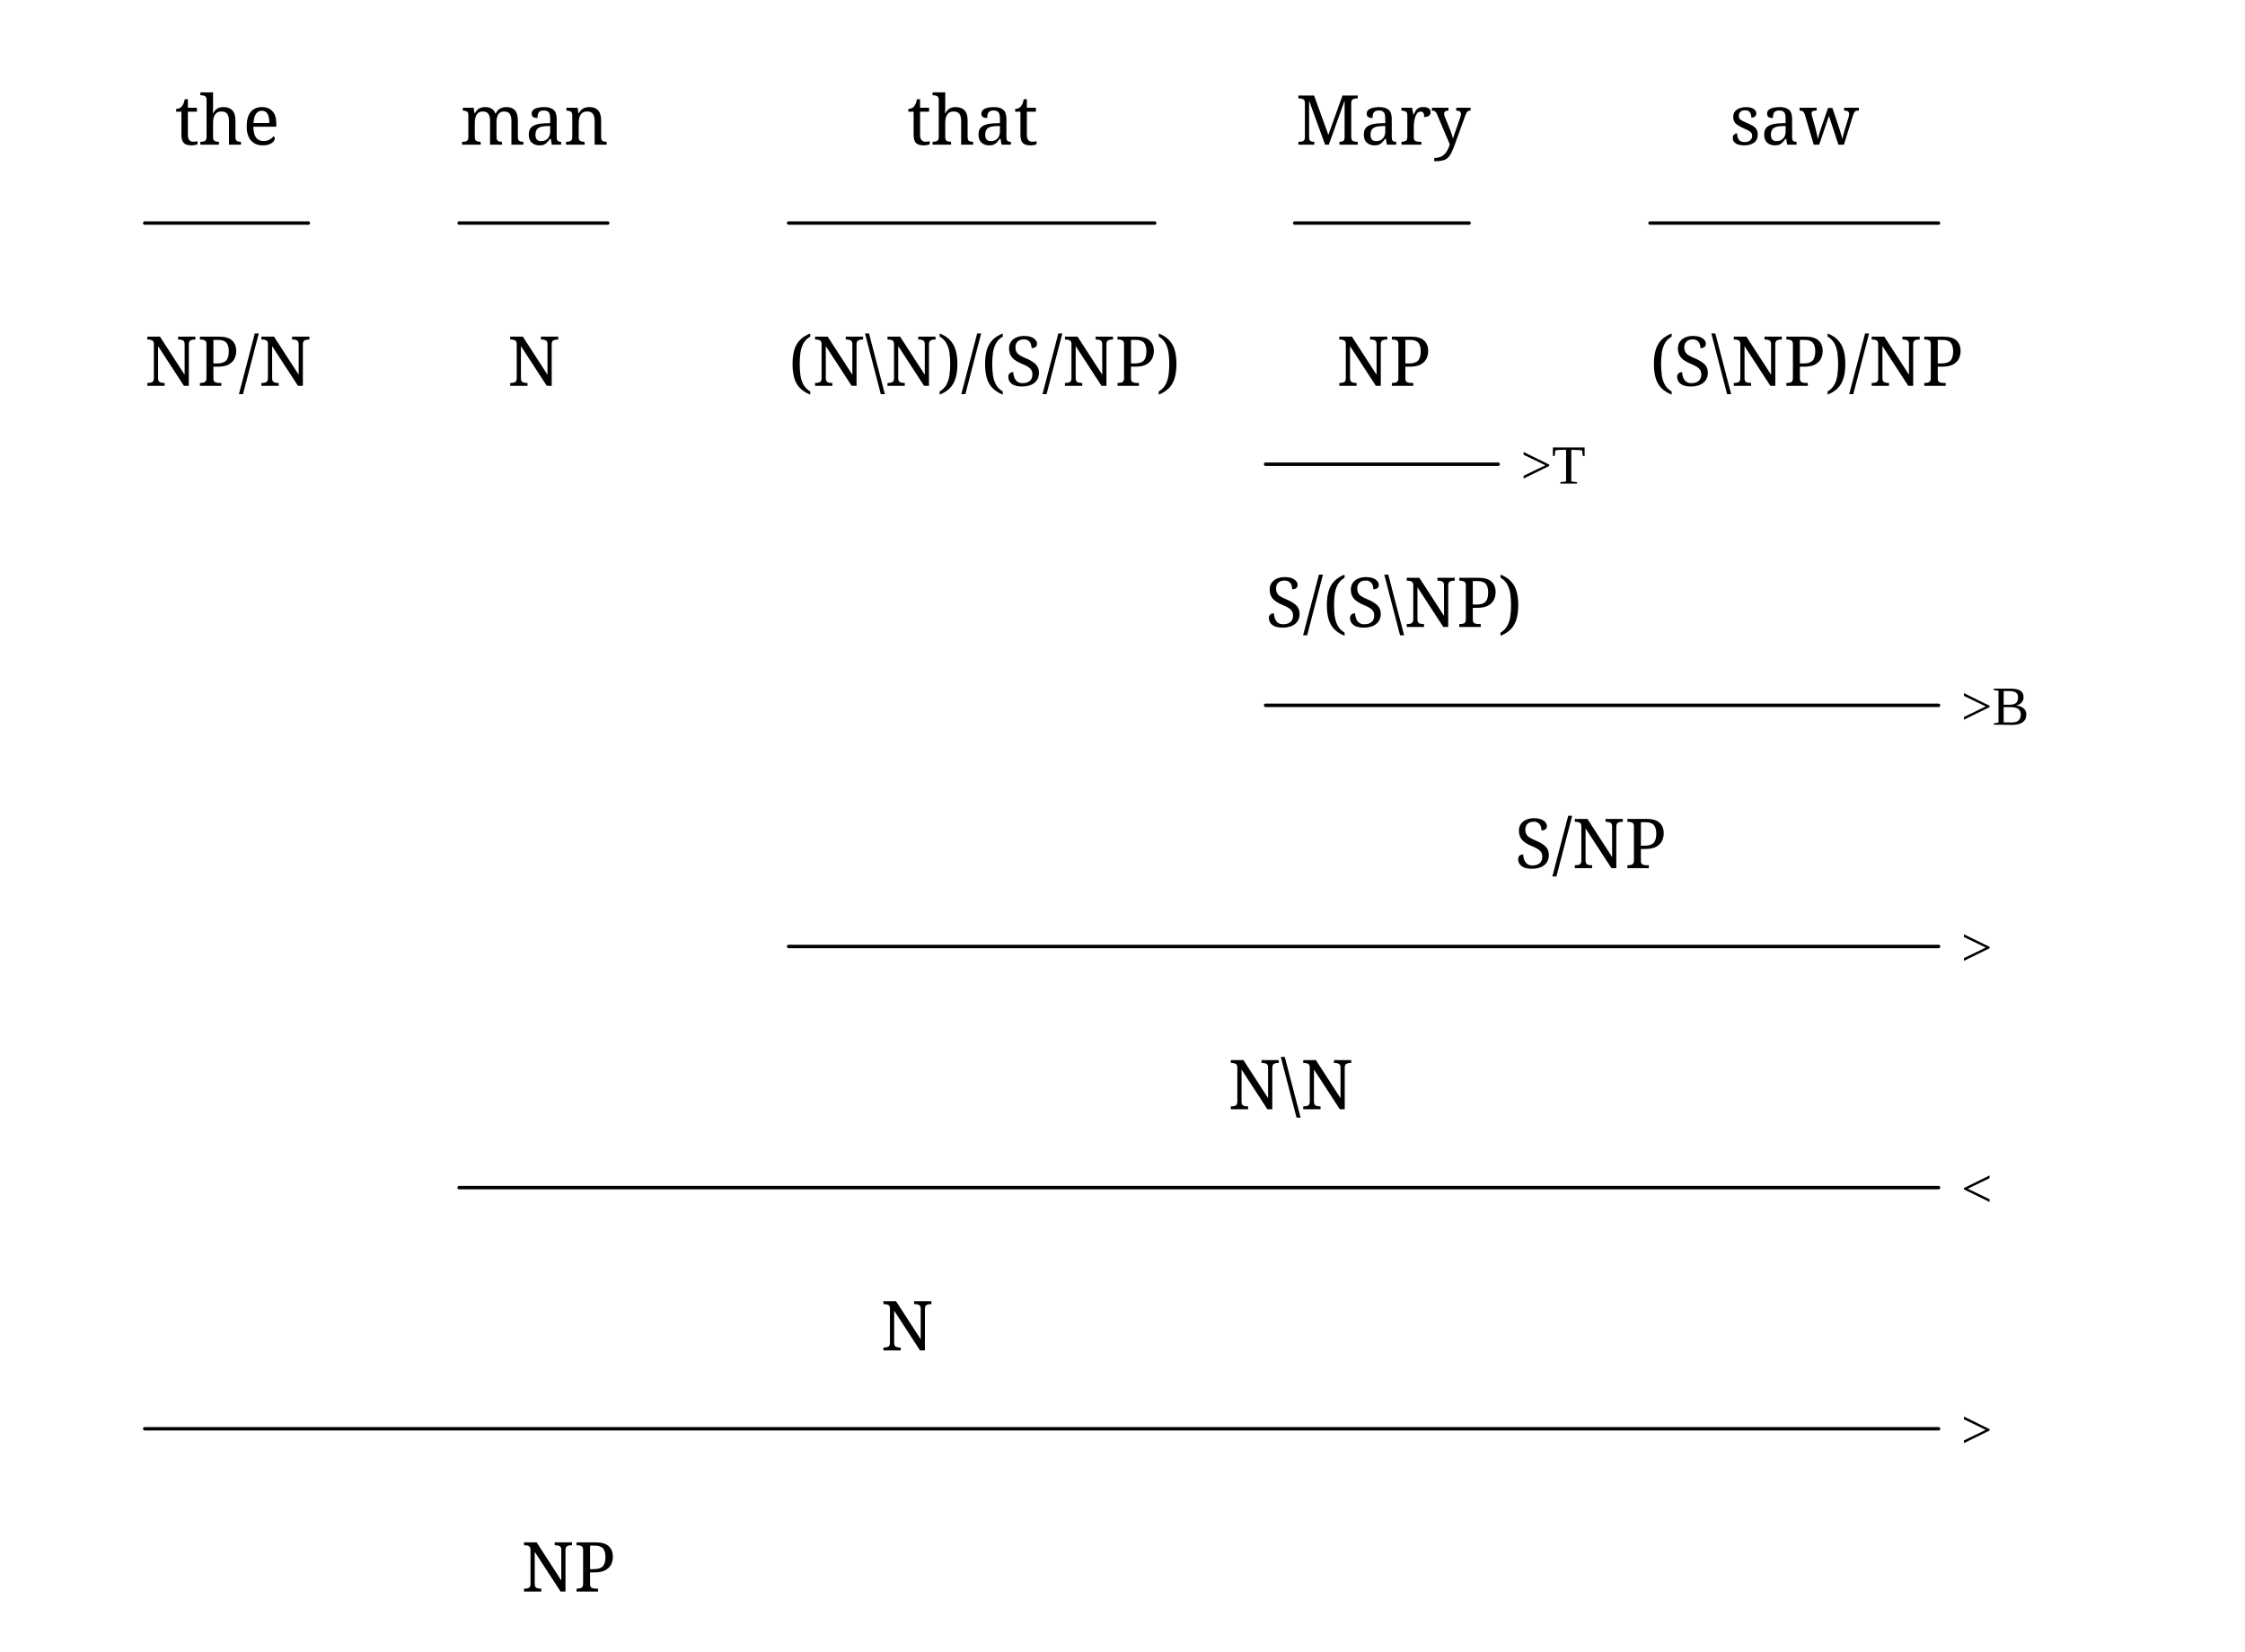
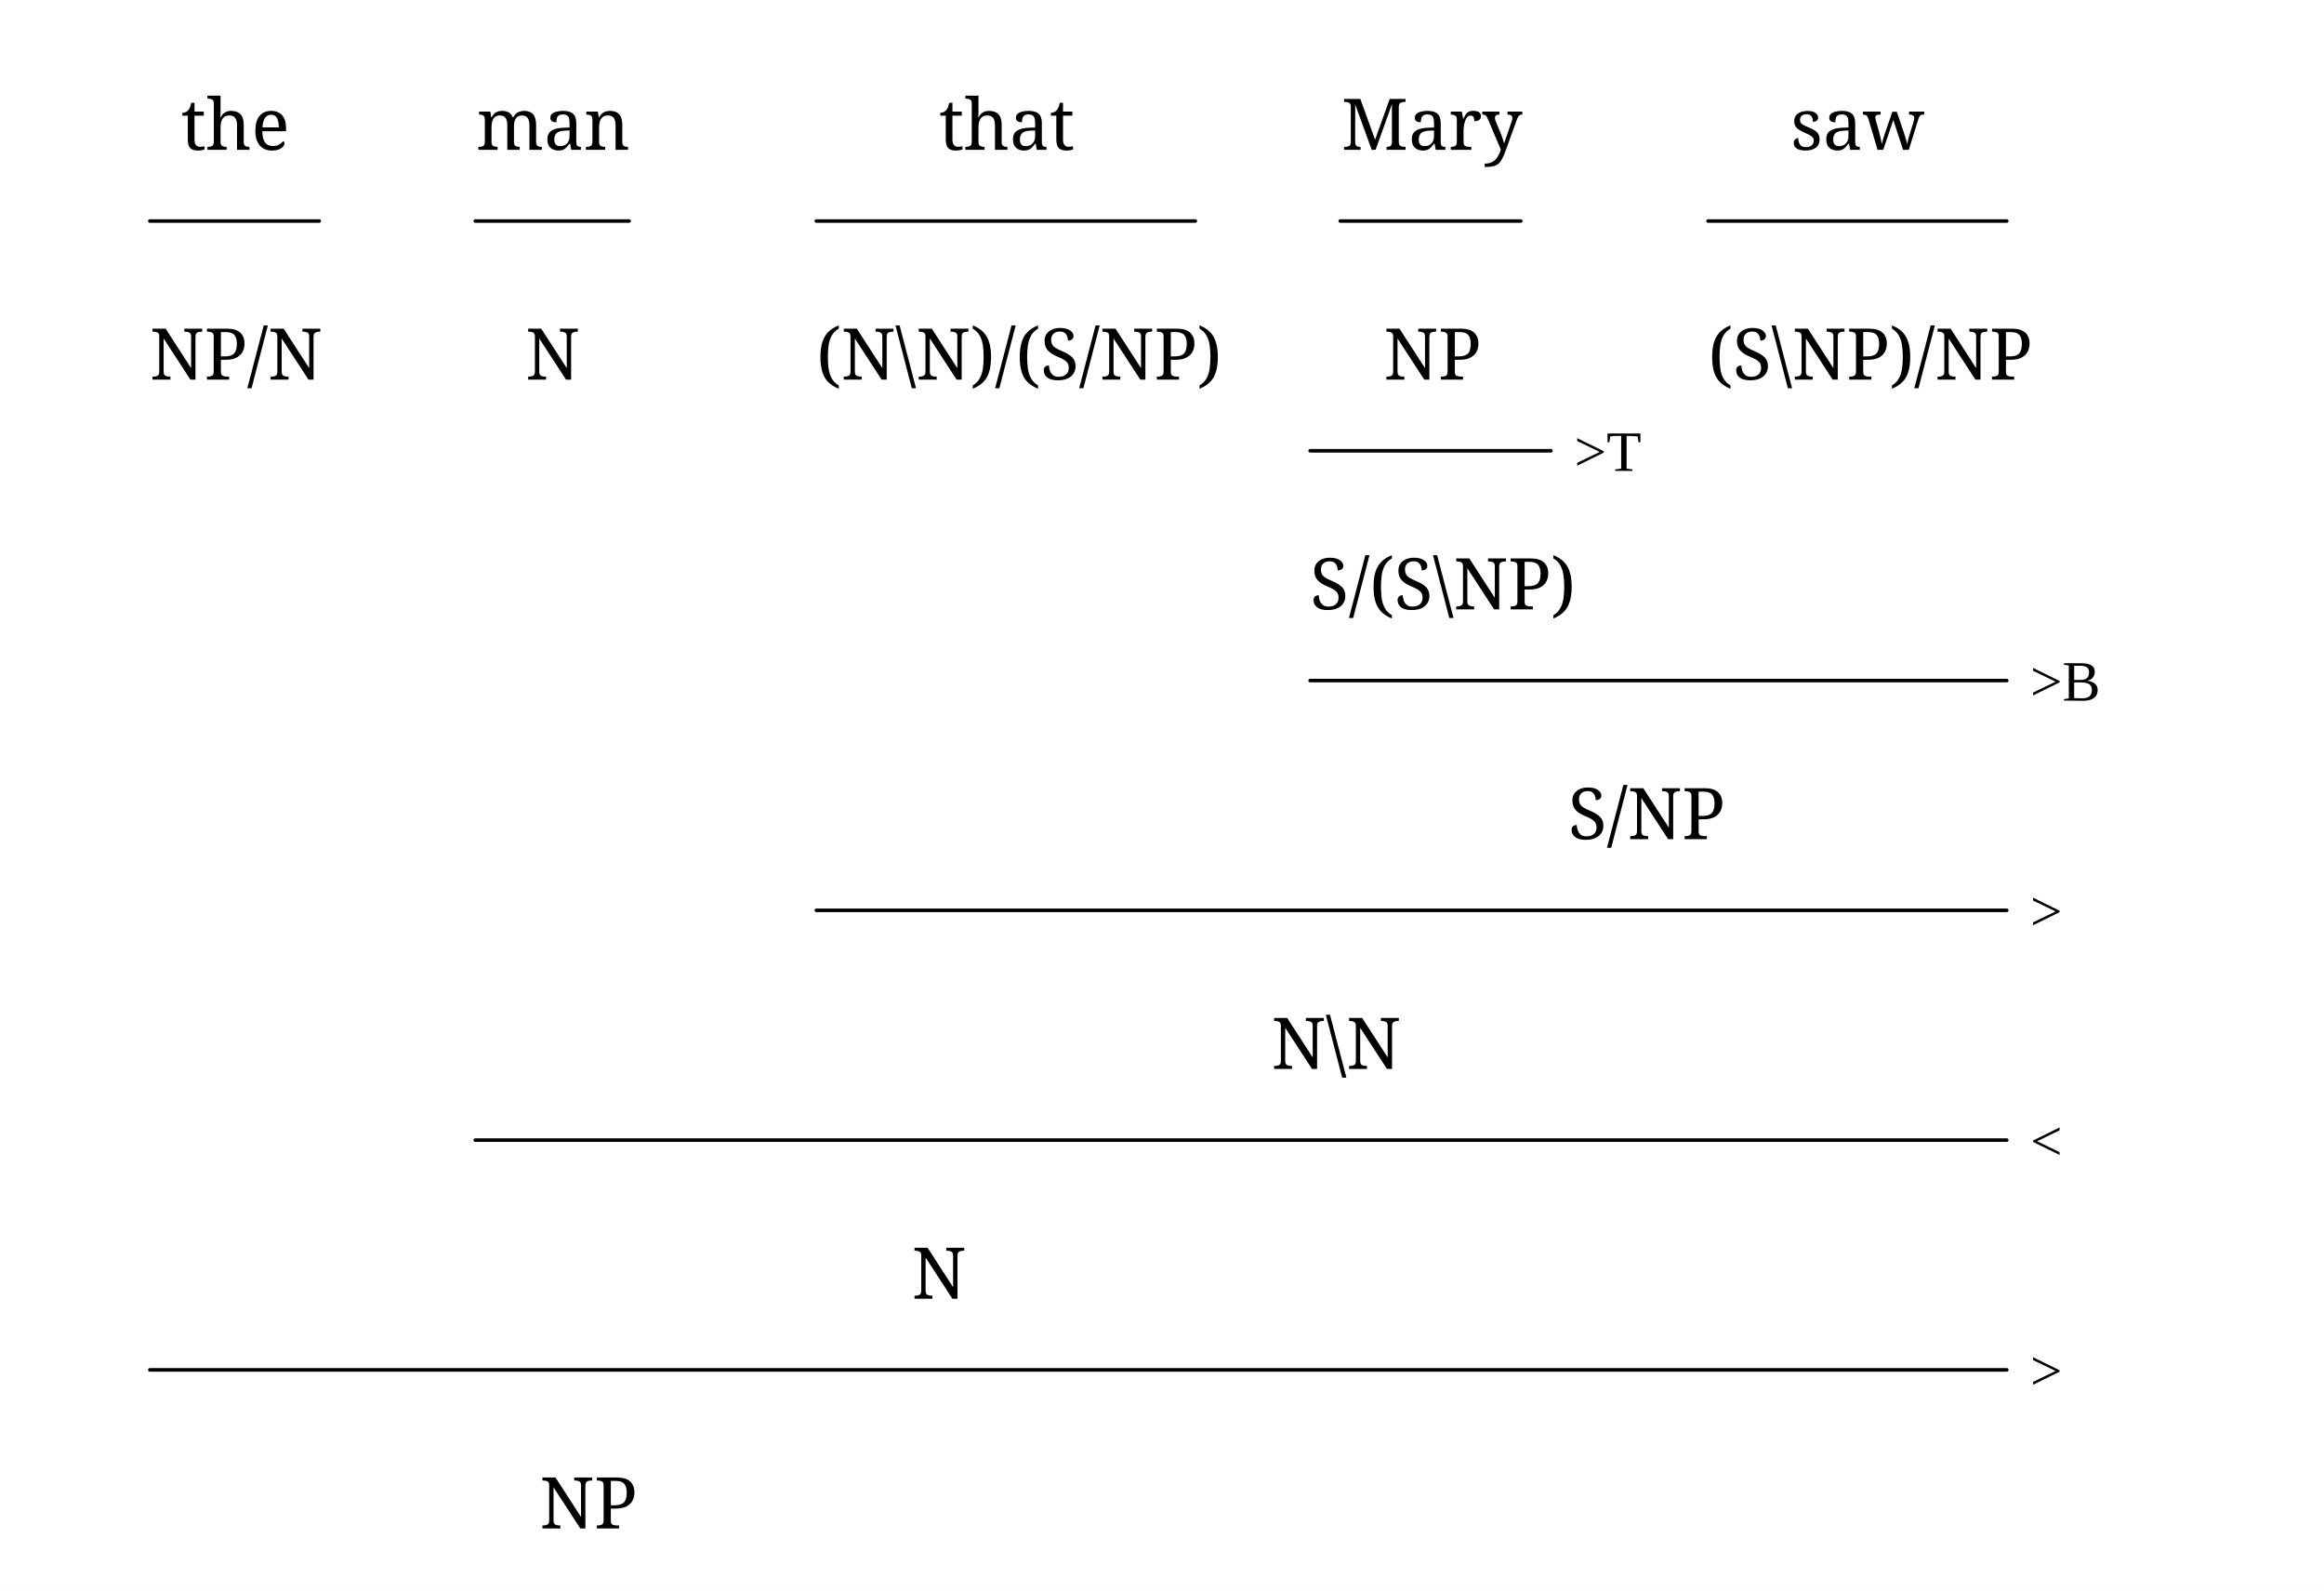
- <svg xmlns="http://www.w3.org/2000/svg" width="1042.5" height="767.2" viewBox="-33.6, 0, 1042.5, 767.2" version="1.1">
+ <svg xmlns="http://www.w3.org/2000/svg" width="1042.5" height="713.44" viewBox="-33.6, 0, 1042.5, 713.44" version="1.1">
  <defs>
    <marker id="arrow" markerUnits="userSpaceOnUse" viewBox="0 0 10 10" refX="10" refY="5" markerWidth="33.6" markerHeight="33.6" orient="auto">
      <path d="M 0 0 L 10 5 L 0 10" fill="black" />
    </marker>
    <marker id="arrowBackward" markerUnits="userSpaceOnUse" viewBox="0 0 10 10" refX="5" refY="5" markerWidth="33.6" markerHeight="33.6" orient="auto">
      <path d="M 0 0 L 10 5 L 0 10 z" fill="black" />
    </marker>
    <marker id="arrowForward" markerUnits="userSpaceOnUse" viewBox="0 0 10 10" refX="5" refY="5" markerWidth="33.6" markerHeight="33.6" orient="auto">
      <path d="M 10 0 L 0 5 L 10 10 z" fill="black" />
    </marker>
    <marker id="arrowBothways" markerUnits="userSpaceOnUse" viewBox="0 0 30 10" refX="15" refY="5" markerWidth="100.8" markerHeight="33.6" orient="auto">
      <path d="M 0 5 L 10 0 L 10 5 L 20 5 L 20 0 L 30 5 L 20 10 L 20 5 L 10 5 L 10 10 z" fill="black" />
    </marker>
    <pattern id="hatchBlack" x="10" y="10" width="10.0" height="10.0" patternUnits="userSpaceOnUse" patternTransform="rotate(45)">
      <line x1="0" y="0" x2="0" y2="10.0" stroke="black" stroke-width="4.0" />
    </pattern>
    <pattern id="hatchForNode" x="10" y="10" width="10.0" height="10.0" patternUnits="userSpaceOnUse" patternTransform="rotate(45)">
      <line x1="0" y="0" x2="0" y2="10.0" stroke="black" stroke-width="4.0" />
    </pattern>
    <pattern id="hatchForLeaf" x="10" y="10" width="10.0" height="10.0" patternUnits="userSpaceOnUse" patternTransform="rotate(45)">
      <line x1="0" y="0" x2="0" y2="10.0" stroke="black" stroke-width="4.0" />
    </pattern>
  </defs>
-   <rect x="-33.6" y="0" width="1042.5" height="767.2" stroke="none" fill="white" />
-   <text white-space="pre" alignment-baseline="text-top" style="fill: black; storoke-width: 0; font-size: 32px;" x="208.506" y="739.2">
-     <tspan x="208.506" y="739.2" style="" text-decoration="" font-family="'Noto Serif', 'Noto Serif JP', 'Noto Serif CJK JP', 'Noto Naskh Arabic', 'Noto Sans Arabic', 'Noto Serif Hebrew', 'Noto Serif Devanagari', 'Noto Serif Thai', 'Noto Serif Khmer', 'DejaVu Serif', 'Noto Sans Math', OpenMoji, 'OpenMoji Color', 'OpenMoji Black', 'Noto Emoji', serif">NP</tspan>
+   <rect x="-33.6" y="0" width="1042.5" height="713.44" stroke="none" fill="white" />
+   <text white-space="pre" alignment-baseline="text-top" style="fill: black; storoke-width: 0; font-size: 32px;" x="208.506" y="685.44">
+     <tspan x="208.506" y="685.44" style="" text-decoration="" font-family="'Noto Serif', 'Noto Serif JP', 'Noto Serif CJK JP', 'Noto Naskh Arabic', 'Noto Sans Arabic', 'Noto Serif Hebrew', 'Noto Serif Devanagari', 'Noto Serif Thai', 'Noto Serif Khmer', 'DejaVu Serif', 'Noto Sans Math', OpenMoji, 'OpenMoji Color', 'OpenMoji Black', 'Noto Emoji', serif">NP</tspan>
  </text>
-   <text white-space="pre" alignment-baseline="text-top" style="fill: black; storoke-width: 0; font-size: 32px;" x="33.6" y="179.2">
-     <tspan x="33.6" y="179.2" style="" text-decoration="" font-family="'Noto Serif', 'Noto Serif JP', 'Noto Serif CJK JP', 'Noto Naskh Arabic', 'Noto Sans Arabic', 'Noto Serif Hebrew', 'Noto Serif Devanagari', 'Noto Serif Thai', 'Noto Serif Khmer', 'DejaVu Serif', 'Noto Sans Math', OpenMoji, 'OpenMoji Color', 'OpenMoji Black', 'Noto Emoji', serif">NP/N</tspan>
+   <text white-space="pre" alignment-baseline="text-top" style="fill: black; storoke-width: 0; font-size: 32px;" x="33.6" y="170.24">
+     <tspan x="33.6" y="170.24" style="" text-decoration="" font-family="'Noto Serif', 'Noto Serif JP', 'Noto Serif CJK JP', 'Noto Naskh Arabic', 'Noto Sans Arabic', 'Noto Serif Hebrew', 'Noto Serif Devanagari', 'Noto Serif Thai', 'Noto Serif Khmer', 'DejaVu Serif', 'Noto Sans Math', OpenMoji, 'OpenMoji Color', 'OpenMoji Black', 'Noto Emoji', serif">NP/N</tspan>
  </text>
  <text white-space="pre" alignment-baseline="text-top" style="fill: black; storoke-width: 0; font-size: 32px;" x="47.6" y="67.2">
    <tspan x="47.6" y="67.2" style="" text-decoration="" font-family="'Noto Serif', 'Noto Serif JP', 'Noto Serif CJK JP', 'Noto Naskh Arabic', 'Noto Sans Arabic', 'Noto Serif Hebrew', 'Noto Serif Devanagari', 'Noto Serif Thai', 'Noto Serif Khmer', 'DejaVu Serif', 'Noto Sans Math', OpenMoji, 'OpenMoji Color', 'OpenMoji Black', 'Noto Emoji', serif">the</tspan>
  </text>
-   <text white-space="pre" alignment-baseline="text-top" style="fill: black; storoke-width: 0; font-size: 32px;" x="375.413" y="627.2">
-     <tspan x="375.413" y="627.2" style="" text-decoration="" font-family="'Noto Serif', 'Noto Serif JP', 'Noto Serif CJK JP', 'Noto Naskh Arabic', 'Noto Sans Arabic', 'Noto Serif Hebrew', 'Noto Serif Devanagari', 'Noto Serif Thai', 'Noto Serif Khmer', 'DejaVu Serif', 'Noto Sans Math', OpenMoji, 'OpenMoji Color', 'OpenMoji Black', 'Noto Emoji', serif">N</tspan>
+   <text white-space="pre" alignment-baseline="text-top" style="fill: black; storoke-width: 0; font-size: 32px;" x="375.413" y="582.4">
+     <tspan x="375.413" y="582.4" style="" text-decoration="" font-family="'Noto Serif', 'Noto Serif JP', 'Noto Serif CJK JP', 'Noto Naskh Arabic', 'Noto Sans Arabic', 'Noto Serif Hebrew', 'Noto Serif Devanagari', 'Noto Serif Thai', 'Noto Serif Khmer', 'DejaVu Serif', 'Noto Sans Math', OpenMoji, 'OpenMoji Color', 'OpenMoji Black', 'Noto Emoji', serif">N</tspan>
  </text>
-   <text white-space="pre" alignment-baseline="text-top" style="fill: black; storoke-width: 0; font-size: 32px;" x="202.1" y="179.2">
-     <tspan x="202.1" y="179.2" style="" text-decoration="" font-family="'Noto Serif', 'Noto Serif JP', 'Noto Serif CJK JP', 'Noto Naskh Arabic', 'Noto Sans Arabic', 'Noto Serif Hebrew', 'Noto Serif Devanagari', 'Noto Serif Thai', 'Noto Serif Khmer', 'DejaVu Serif', 'Noto Sans Math', OpenMoji, 'OpenMoji Color', 'OpenMoji Black', 'Noto Emoji', serif">N</tspan>
+   <text white-space="pre" alignment-baseline="text-top" style="fill: black; storoke-width: 0; font-size: 32px;" x="202.1" y="170.24">
+     <tspan x="202.1" y="170.24" style="" text-decoration="" font-family="'Noto Serif', 'Noto Serif JP', 'Noto Serif CJK JP', 'Noto Naskh Arabic', 'Noto Sans Arabic', 'Noto Serif Hebrew', 'Noto Serif Devanagari', 'Noto Serif Thai', 'Noto Serif Khmer', 'DejaVu Serif', 'Noto Sans Math', OpenMoji, 'OpenMoji Color', 'OpenMoji Black', 'Noto Emoji', serif">N</tspan>
  </text>
  <text white-space="pre" alignment-baseline="text-top" style="fill: black; storoke-width: 0; font-size: 32px;" x="180.1" y="67.2">
    <tspan x="180.1" y="67.2" style="" text-decoration="" font-family="'Noto Serif', 'Noto Serif JP', 'Noto Serif CJK JP', 'Noto Naskh Arabic', 'Noto Sans Arabic', 'Noto Serif Hebrew', 'Noto Serif Devanagari', 'Noto Serif Thai', 'Noto Serif Khmer', 'DejaVu Serif', 'Noto Sans Math', OpenMoji, 'OpenMoji Color', 'OpenMoji Black', 'Noto Emoji', serif">man</tspan>
  </text>
-   <text white-space="pre" alignment-baseline="text-top" style="fill: black; storoke-width: 0; font-size: 32px;" x="536.725" y="515.2">
-     <tspan x="536.725" y="515.2" style="" text-decoration="" font-family="'Noto Serif', 'Noto Serif JP', 'Noto Serif CJK JP', 'Noto Naskh Arabic', 'Noto Sans Arabic', 'Noto Serif Hebrew', 'Noto Serif Devanagari', 'Noto Serif Thai', 'Noto Serif Khmer', 'DejaVu Serif', 'Noto Sans Math', OpenMoji, 'OpenMoji Color', 'OpenMoji Black', 'Noto Emoji', serif">N\N</tspan>
+   <text white-space="pre" alignment-baseline="text-top" style="fill: black; storoke-width: 0; font-size: 32px;" x="536.725" y="479.36">
+     <tspan x="536.725" y="479.36" style="" text-decoration="" font-family="'Noto Serif', 'Noto Serif JP', 'Noto Serif CJK JP', 'Noto Naskh Arabic', 'Noto Sans Arabic', 'Noto Serif Hebrew', 'Noto Serif Devanagari', 'Noto Serif Thai', 'Noto Serif Khmer', 'DejaVu Serif', 'Noto Sans Math', OpenMoji, 'OpenMoji Color', 'OpenMoji Black', 'Noto Emoji', serif">N\N</tspan>
  </text>
-   <text white-space="pre" alignment-baseline="text-top" style="fill: black; storoke-width: 0; font-size: 32px;" x="332.6" y="179.2">
-     <tspan x="332.6" y="179.2" style="" text-decoration="" font-family="'Noto Serif', 'Noto Serif JP', 'Noto Serif CJK JP', 'Noto Naskh Arabic', 'Noto Sans Arabic', 'Noto Serif Hebrew', 'Noto Serif Devanagari', 'Noto Serif Thai', 'Noto Serif Khmer', 'DejaVu Serif', 'Noto Sans Math', OpenMoji, 'OpenMoji Color', 'OpenMoji Black', 'Noto Emoji', serif">(N\N)/(S/NP)</tspan>
+   <text white-space="pre" alignment-baseline="text-top" style="fill: black; storoke-width: 0; font-size: 32px;" x="332.6" y="170.24">
+     <tspan x="332.6" y="170.24" style="" text-decoration="" font-family="'Noto Serif', 'Noto Serif JP', 'Noto Serif CJK JP', 'Noto Naskh Arabic', 'Noto Sans Arabic', 'Noto Serif Hebrew', 'Noto Serif Devanagari', 'Noto Serif Thai', 'Noto Serif Khmer', 'DejaVu Serif', 'Noto Sans Math', OpenMoji, 'OpenMoji Color', 'OpenMoji Black', 'Noto Emoji', serif">(N\N)/(S/NP)</tspan>
  </text>
  <text white-space="pre" alignment-baseline="text-top" style="fill: black; storoke-width: 0; font-size: 32px;" x="387.6" y="67.2">
    <tspan x="387.6" y="67.2" style="" text-decoration="" font-family="'Noto Serif', 'Noto Serif JP', 'Noto Serif CJK JP', 'Noto Naskh Arabic', 'Noto Sans Arabic', 'Noto Serif Hebrew', 'Noto Serif Devanagari', 'Noto Serif Thai', 'Noto Serif Khmer', 'DejaVu Serif', 'Noto Sans Math', OpenMoji, 'OpenMoji Color', 'OpenMoji Black', 'Noto Emoji', serif">that</tspan>
  </text>
-   <text white-space="pre" alignment-baseline="text-top" style="fill: black; storoke-width: 0; font-size: 32px;" x="669.85" y="403.2">
-     <tspan x="669.85" y="403.2" style="" text-decoration="" font-family="'Noto Serif', 'Noto Serif JP', 'Noto Serif CJK JP', 'Noto Naskh Arabic', 'Noto Sans Arabic', 'Noto Serif Hebrew', 'Noto Serif Devanagari', 'Noto Serif Thai', 'Noto Serif Khmer', 'DejaVu Serif', 'Noto Sans Math', OpenMoji, 'OpenMoji Color', 'OpenMoji Black', 'Noto Emoji', serif">S/NP</tspan>
+   <text white-space="pre" alignment-baseline="text-top" style="fill: black; storoke-width: 0; font-size: 32px;" x="669.85" y="376.32">
+     <tspan x="669.85" y="376.32" style="" text-decoration="" font-family="'Noto Serif', 'Noto Serif JP', 'Noto Serif CJK JP', 'Noto Naskh Arabic', 'Noto Sans Arabic', 'Noto Serif Hebrew', 'Noto Serif Devanagari', 'Noto Serif Thai', 'Noto Serif Khmer', 'DejaVu Serif', 'Noto Sans Math', OpenMoji, 'OpenMoji Color', 'OpenMoji Black', 'Noto Emoji', serif">S/NP</tspan>
  </text>
-   <text white-space="pre" alignment-baseline="text-top" style="fill: black; storoke-width: 0; font-size: 32px;" x="554.1" y="291.2">
-     <tspan x="554.1" y="291.2" style="" text-decoration="" font-family="'Noto Serif', 'Noto Serif JP', 'Noto Serif CJK JP', 'Noto Naskh Arabic', 'Noto Sans Arabic', 'Noto Serif Hebrew', 'Noto Serif Devanagari', 'Noto Serif Thai', 'Noto Serif Khmer', 'DejaVu Serif', 'Noto Sans Math', OpenMoji, 'OpenMoji Color', 'OpenMoji Black', 'Noto Emoji', serif">S/(S\NP)</tspan>
+   <text white-space="pre" alignment-baseline="text-top" style="fill: black; storoke-width: 0; font-size: 32px;" x="554.1" y="273.28">
+     <tspan x="554.1" y="273.28" style="" text-decoration="" font-family="'Noto Serif', 'Noto Serif JP', 'Noto Serif CJK JP', 'Noto Naskh Arabic', 'Noto Sans Arabic', 'Noto Serif Hebrew', 'Noto Serif Devanagari', 'Noto Serif Thai', 'Noto Serif Khmer', 'DejaVu Serif', 'Noto Sans Math', OpenMoji, 'OpenMoji Color', 'OpenMoji Black', 'Noto Emoji', serif">S/(S\NP)</tspan>
  </text>
-   <text white-space="pre" alignment-baseline="text-top" style="fill: black; storoke-width: 0; font-size: 32px;" x="587.1" y="179.2">
-     <tspan x="587.1" y="179.2" style="" text-decoration="" font-family="'Noto Serif', 'Noto Serif JP', 'Noto Serif CJK JP', 'Noto Naskh Arabic', 'Noto Sans Arabic', 'Noto Serif Hebrew', 'Noto Serif Devanagari', 'Noto Serif Thai', 'Noto Serif Khmer', 'DejaVu Serif', 'Noto Sans Math', OpenMoji, 'OpenMoji Color', 'OpenMoji Black', 'Noto Emoji', serif">NP</tspan>
+   <text white-space="pre" alignment-baseline="text-top" style="fill: black; storoke-width: 0; font-size: 32px;" x="587.1" y="170.24">
+     <tspan x="587.1" y="170.24" style="" text-decoration="" font-family="'Noto Serif', 'Noto Serif JP', 'Noto Serif CJK JP', 'Noto Naskh Arabic', 'Noto Sans Arabic', 'Noto Serif Hebrew', 'Noto Serif Devanagari', 'Noto Serif Thai', 'Noto Serif Khmer', 'DejaVu Serif', 'Noto Sans Math', OpenMoji, 'OpenMoji Color', 'OpenMoji Black', 'Noto Emoji', serif">NP</tspan>
  </text>
  <text white-space="pre" alignment-baseline="text-top" style="fill: black; storoke-width: 0; font-size: 32px;" x="568.1" y="67.2">
    <tspan x="568.1" y="67.2" style="" text-decoration="" font-family="'Noto Serif', 'Noto Serif JP', 'Noto Serif CJK JP', 'Noto Naskh Arabic', 'Noto Sans Arabic', 'Noto Serif Hebrew', 'Noto Serif Devanagari', 'Noto Serif Thai', 'Noto Serif Khmer', 'DejaVu Serif', 'Noto Sans Math', OpenMoji, 'OpenMoji Color', 'OpenMoji Black', 'Noto Emoji', serif">Mary</tspan>
  </text>
-   <text white-space="pre" alignment-baseline="text-top" style="fill: black; storoke-width: 0; font-size: 32px;" x="732.6" y="179.2">
-     <tspan x="732.6" y="179.2" style="" text-decoration="" font-family="'Noto Serif', 'Noto Serif JP', 'Noto Serif CJK JP', 'Noto Naskh Arabic', 'Noto Sans Arabic', 'Noto Serif Hebrew', 'Noto Serif Devanagari', 'Noto Serif Thai', 'Noto Serif Khmer', 'DejaVu Serif', 'Noto Sans Math', OpenMoji, 'OpenMoji Color', 'OpenMoji Black', 'Noto Emoji', serif">(S\NP)/NP</tspan>
+   <text white-space="pre" alignment-baseline="text-top" style="fill: black; storoke-width: 0; font-size: 32px;" x="732.6" y="170.24">
+     <tspan x="732.6" y="170.24" style="" text-decoration="" font-family="'Noto Serif', 'Noto Serif JP', 'Noto Serif CJK JP', 'Noto Naskh Arabic', 'Noto Sans Arabic', 'Noto Serif Hebrew', 'Noto Serif Devanagari', 'Noto Serif Thai', 'Noto Serif Khmer', 'DejaVu Serif', 'Noto Sans Math', OpenMoji, 'OpenMoji Color', 'OpenMoji Black', 'Noto Emoji', serif">(S\NP)/NP</tspan>
  </text>
  <text white-space="pre" alignment-baseline="text-top" style="fill: black; storoke-width: 0; font-size: 32px;" x="769.6" y="67.2">
    <tspan x="769.6" y="67.2" style="" text-decoration="" font-family="'Noto Serif', 'Noto Serif JP', 'Noto Serif CJK JP', 'Noto Naskh Arabic', 'Noto Sans Arabic', 'Noto Serif Hebrew', 'Noto Serif Devanagari', 'Noto Serif Thai', 'Noto Serif Khmer', 'DejaVu Serif', 'Noto Sans Math', OpenMoji, 'OpenMoji Color', 'OpenMoji Black', 'Noto Emoji', serif">saw</tspan>
  </text>
-   <line style="fill: none; stroke:black; stroke-width:1.6; stroke-linejoin:round; stroke-linecap:round;" x1="33.6" y1="663.6" x2="866.6" y2="663.6" />
-   <text white-space="pre" alignment-baseline="text-top" style="fill: black; storoke-width: 0; font-size: 25.6px;" x="877.1" y="672.6">&gt;</text>
-   <line style="fill: none; stroke:black; stroke-width:1.6; stroke-linejoin:round; stroke-linecap:round;" x1="33.6" y1="103.6" x2="109.6" y2="103.6" />
-   <line style="fill: none; stroke:black; stroke-width:1.6; stroke-linejoin:round; stroke-linecap:round;" x1="179.6" y1="551.6" x2="866.6" y2="551.6" />
-   <text white-space="pre" alignment-baseline="text-top" style="fill: black; storoke-width: 0; font-size: 25.6px;" x="877.1" y="560.6">&lt;</text>
-   <line style="fill: none; stroke:black; stroke-width:1.6; stroke-linejoin:round; stroke-linecap:round;" x1="179.6" y1="103.6" x2="248.6" y2="103.6" />
-   <line style="fill: none; stroke:black; stroke-width:1.6; stroke-linejoin:round; stroke-linecap:round;" x1="332.6" y1="439.6" x2="866.6" y2="439.6" />
-   <text white-space="pre" alignment-baseline="text-top" style="fill: black; storoke-width: 0; font-size: 25.6px;" x="877.1" y="448.6">&gt;</text>
-   <line style="fill: none; stroke:black; stroke-width:1.6; stroke-linejoin:round; stroke-linecap:round;" x1="332.6" y1="103.6" x2="502.6" y2="103.6" />
-   <line style="fill: none; stroke:black; stroke-width:1.6; stroke-linejoin:round; stroke-linecap:round;" x1="554.1" y1="327.6" x2="866.6" y2="327.6" />
-   <text white-space="pre" alignment-baseline="text-top" style="fill: black; storoke-width: 0; font-size: 25.6px;" x="877.1" y="336.6">&gt;B</text>
-   <line style="fill: none; stroke:black; stroke-width:1.6; stroke-linejoin:round; stroke-linecap:round;" x1="554.1" y1="215.6" x2="662.1" y2="215.6" />
-   <text white-space="pre" alignment-baseline="text-top" style="fill: black; storoke-width: 0; font-size: 25.6px;" x="672.6" y="224.6">&gt;T</text>
-   <line style="fill: none; stroke:black; stroke-width:1.6; stroke-linejoin:round; stroke-linecap:round;" x1="567.6" y1="103.6" x2="648.6" y2="103.6" />
-   <line style="fill: none; stroke:black; stroke-width:1.6; stroke-linejoin:round; stroke-linecap:round;" x1="732.6" y1="103.6" x2="866.6" y2="103.6" />
+   <line style="fill: none; stroke:black; stroke-width:1.6; stroke-linejoin:round; stroke-linecap:round;" x1="33.6" y1="614.32" x2="866.6" y2="614.32" />
+   <text white-space="pre" alignment-baseline="text-top" style="fill: black; storoke-width: 0; font-size: 25.6px;" x="877.1" y="623.32">&gt;</text>
+   <line style="fill: none; stroke:black; stroke-width:1.6; stroke-linejoin:round; stroke-linecap:round;" x1="33.6" y1="99.12" x2="109.6" y2="99.12" />
+   <line style="fill: none; stroke:black; stroke-width:1.6; stroke-linejoin:round; stroke-linecap:round;" x1="179.6" y1="511.28" x2="866.6" y2="511.28" />
+   <text white-space="pre" alignment-baseline="text-top" style="fill: black; storoke-width: 0; font-size: 25.6px;" x="877.1" y="520.28">&lt;</text>
+   <line style="fill: none; stroke:black; stroke-width:1.6; stroke-linejoin:round; stroke-linecap:round;" x1="179.6" y1="99.12" x2="248.6" y2="99.12" />
+   <line style="fill: none; stroke:black; stroke-width:1.6; stroke-linejoin:round; stroke-linecap:round;" x1="332.6" y1="408.24" x2="866.6" y2="408.24" />
+   <text white-space="pre" alignment-baseline="text-top" style="fill: black; storoke-width: 0; font-size: 25.6px;" x="877.1" y="417.24">&gt;</text>
+   <line style="fill: none; stroke:black; stroke-width:1.6; stroke-linejoin:round; stroke-linecap:round;" x1="332.6" y1="99.12" x2="502.6" y2="99.12" />
+   <line style="fill: none; stroke:black; stroke-width:1.6; stroke-linejoin:round; stroke-linecap:round;" x1="554.1" y1="305.2" x2="866.6" y2="305.2" />
+   <text white-space="pre" alignment-baseline="text-top" style="fill: black; storoke-width: 0; font-size: 25.6px;" x="877.1" y="314.2">&gt;B</text>
+   <line style="fill: none; stroke:black; stroke-width:1.6; stroke-linejoin:round; stroke-linecap:round;" x1="554.1" y1="202.16" x2="662.1" y2="202.16" />
+   <text white-space="pre" alignment-baseline="text-top" style="fill: black; storoke-width: 0; font-size: 25.6px;" x="672.6" y="211.16">&gt;T</text>
+   <line style="fill: none; stroke:black; stroke-width:1.6; stroke-linejoin:round; stroke-linecap:round;" x1="567.6" y1="99.12" x2="648.6" y2="99.12" />
+   <line style="fill: none; stroke:black; stroke-width:1.6; stroke-linejoin:round; stroke-linecap:round;" x1="732.6" y1="99.12" x2="866.6" y2="99.12" />
</svg>
